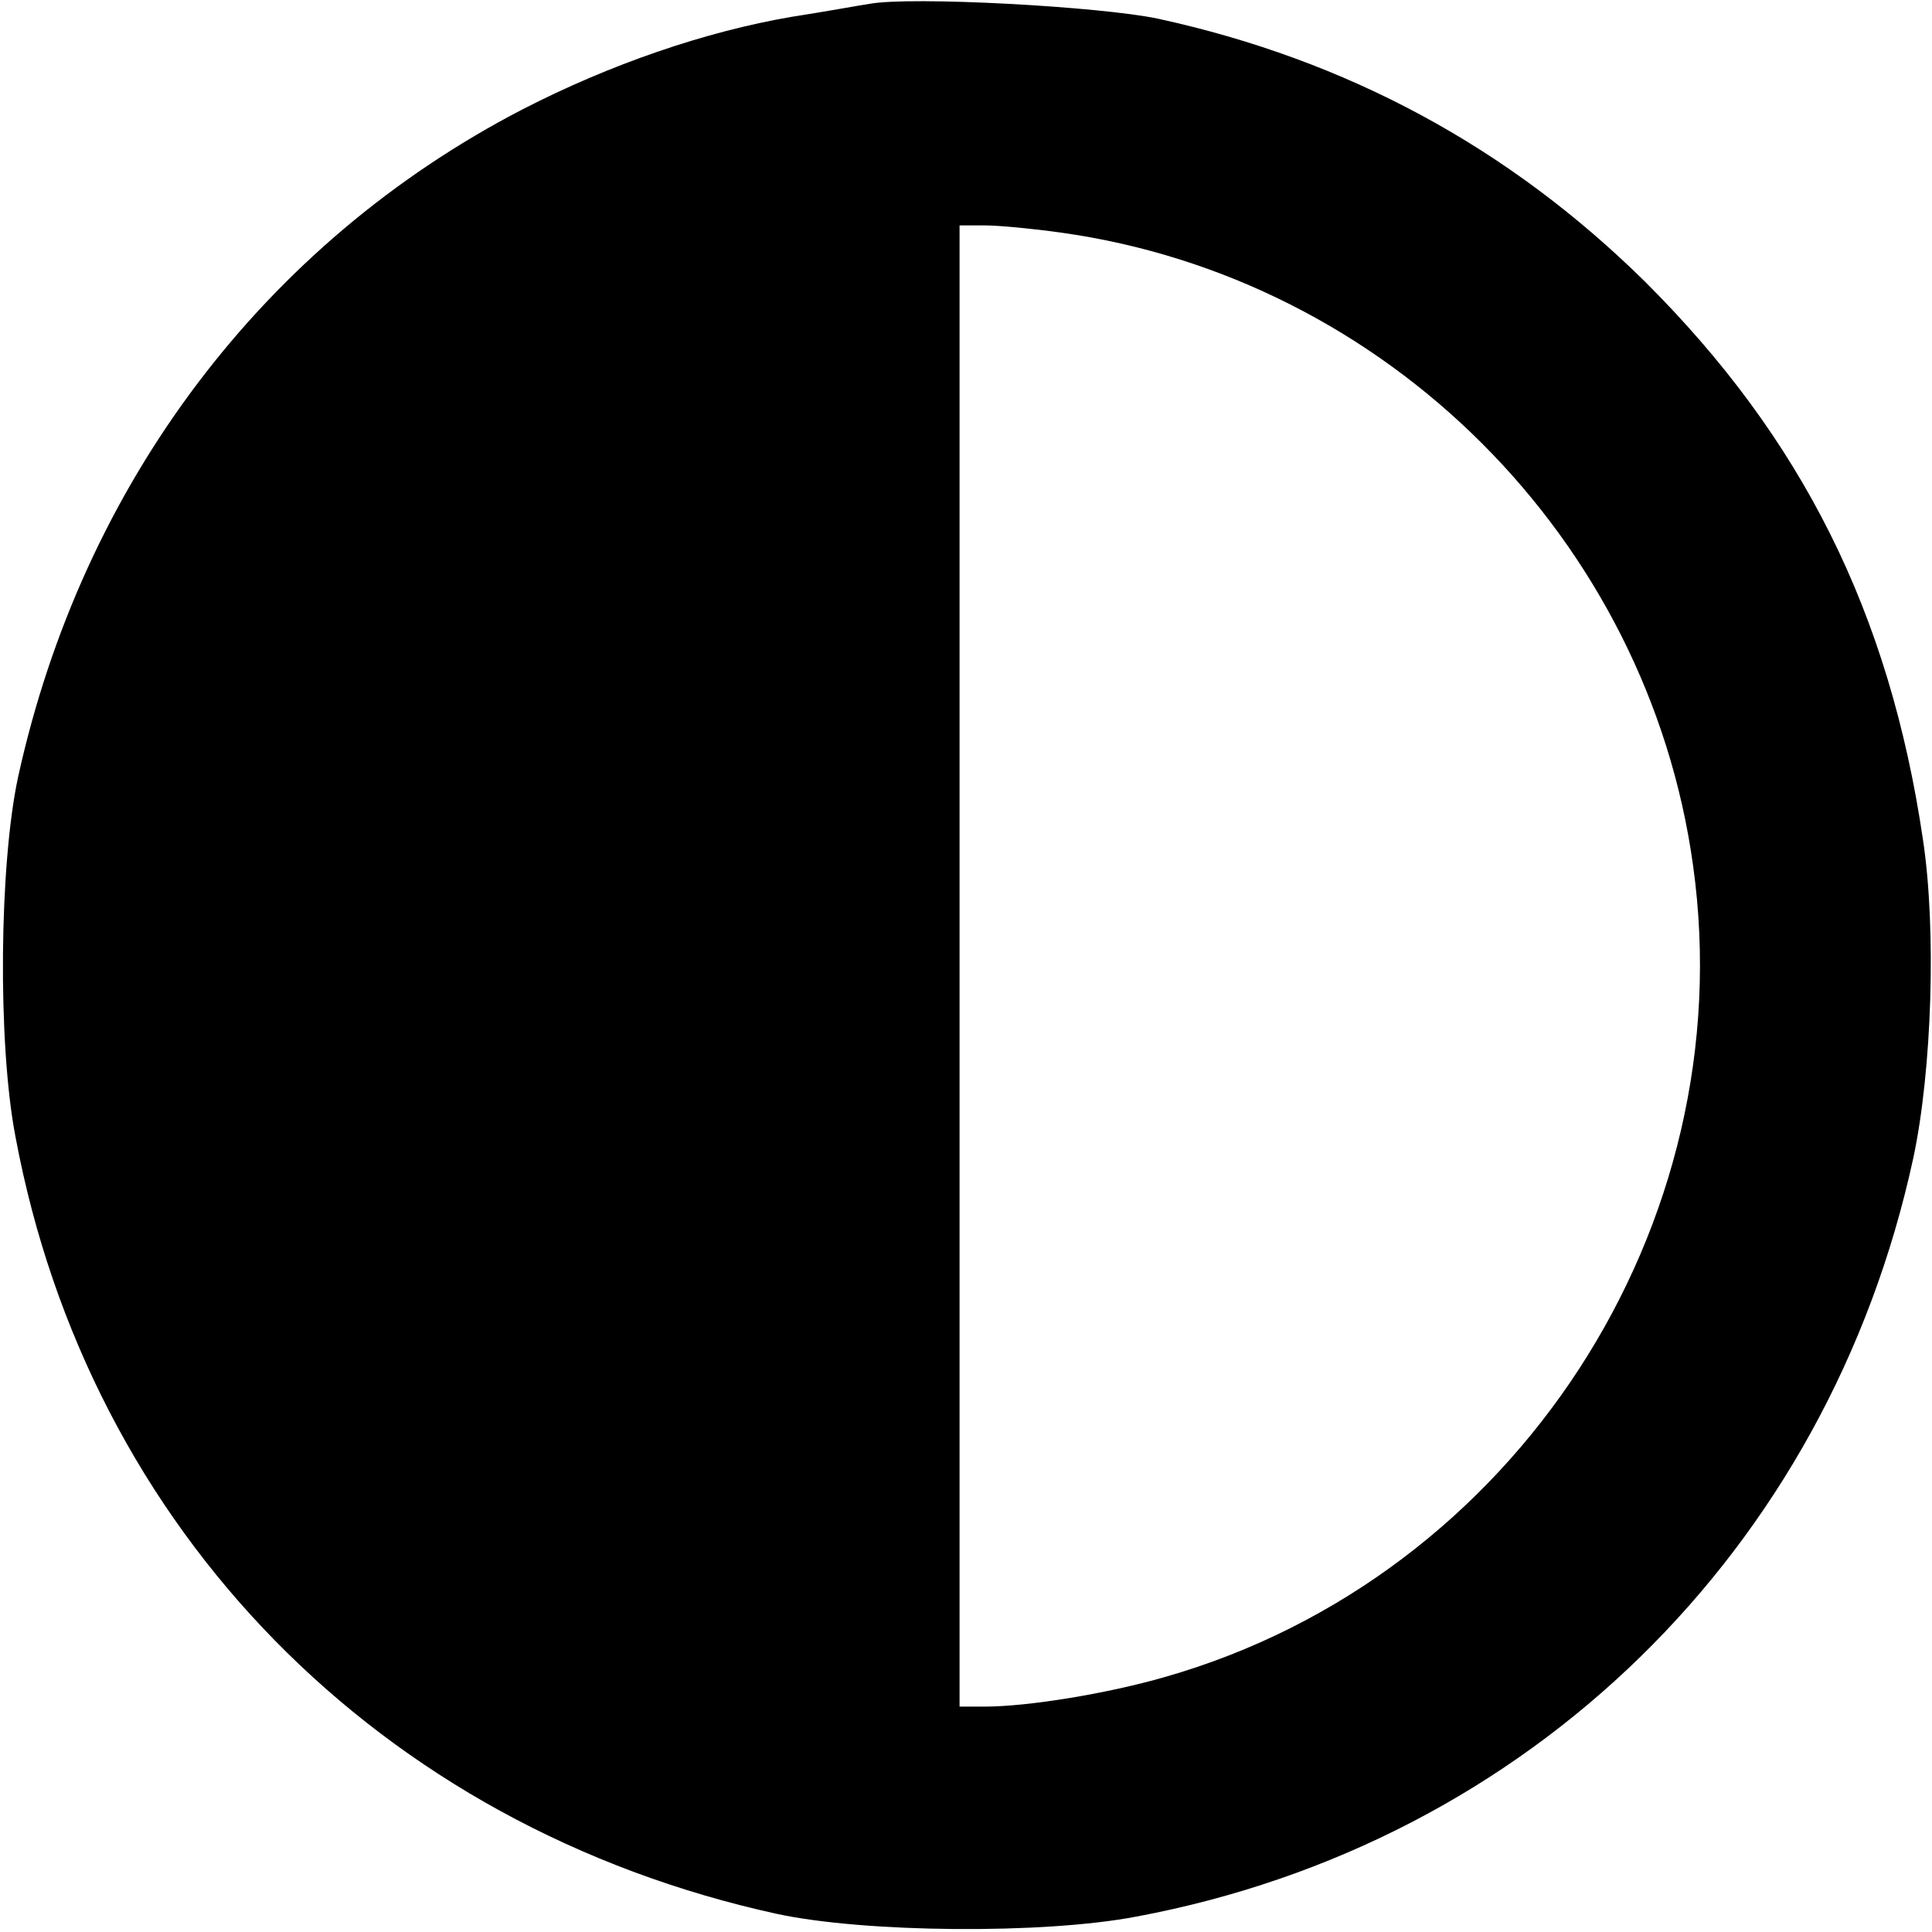
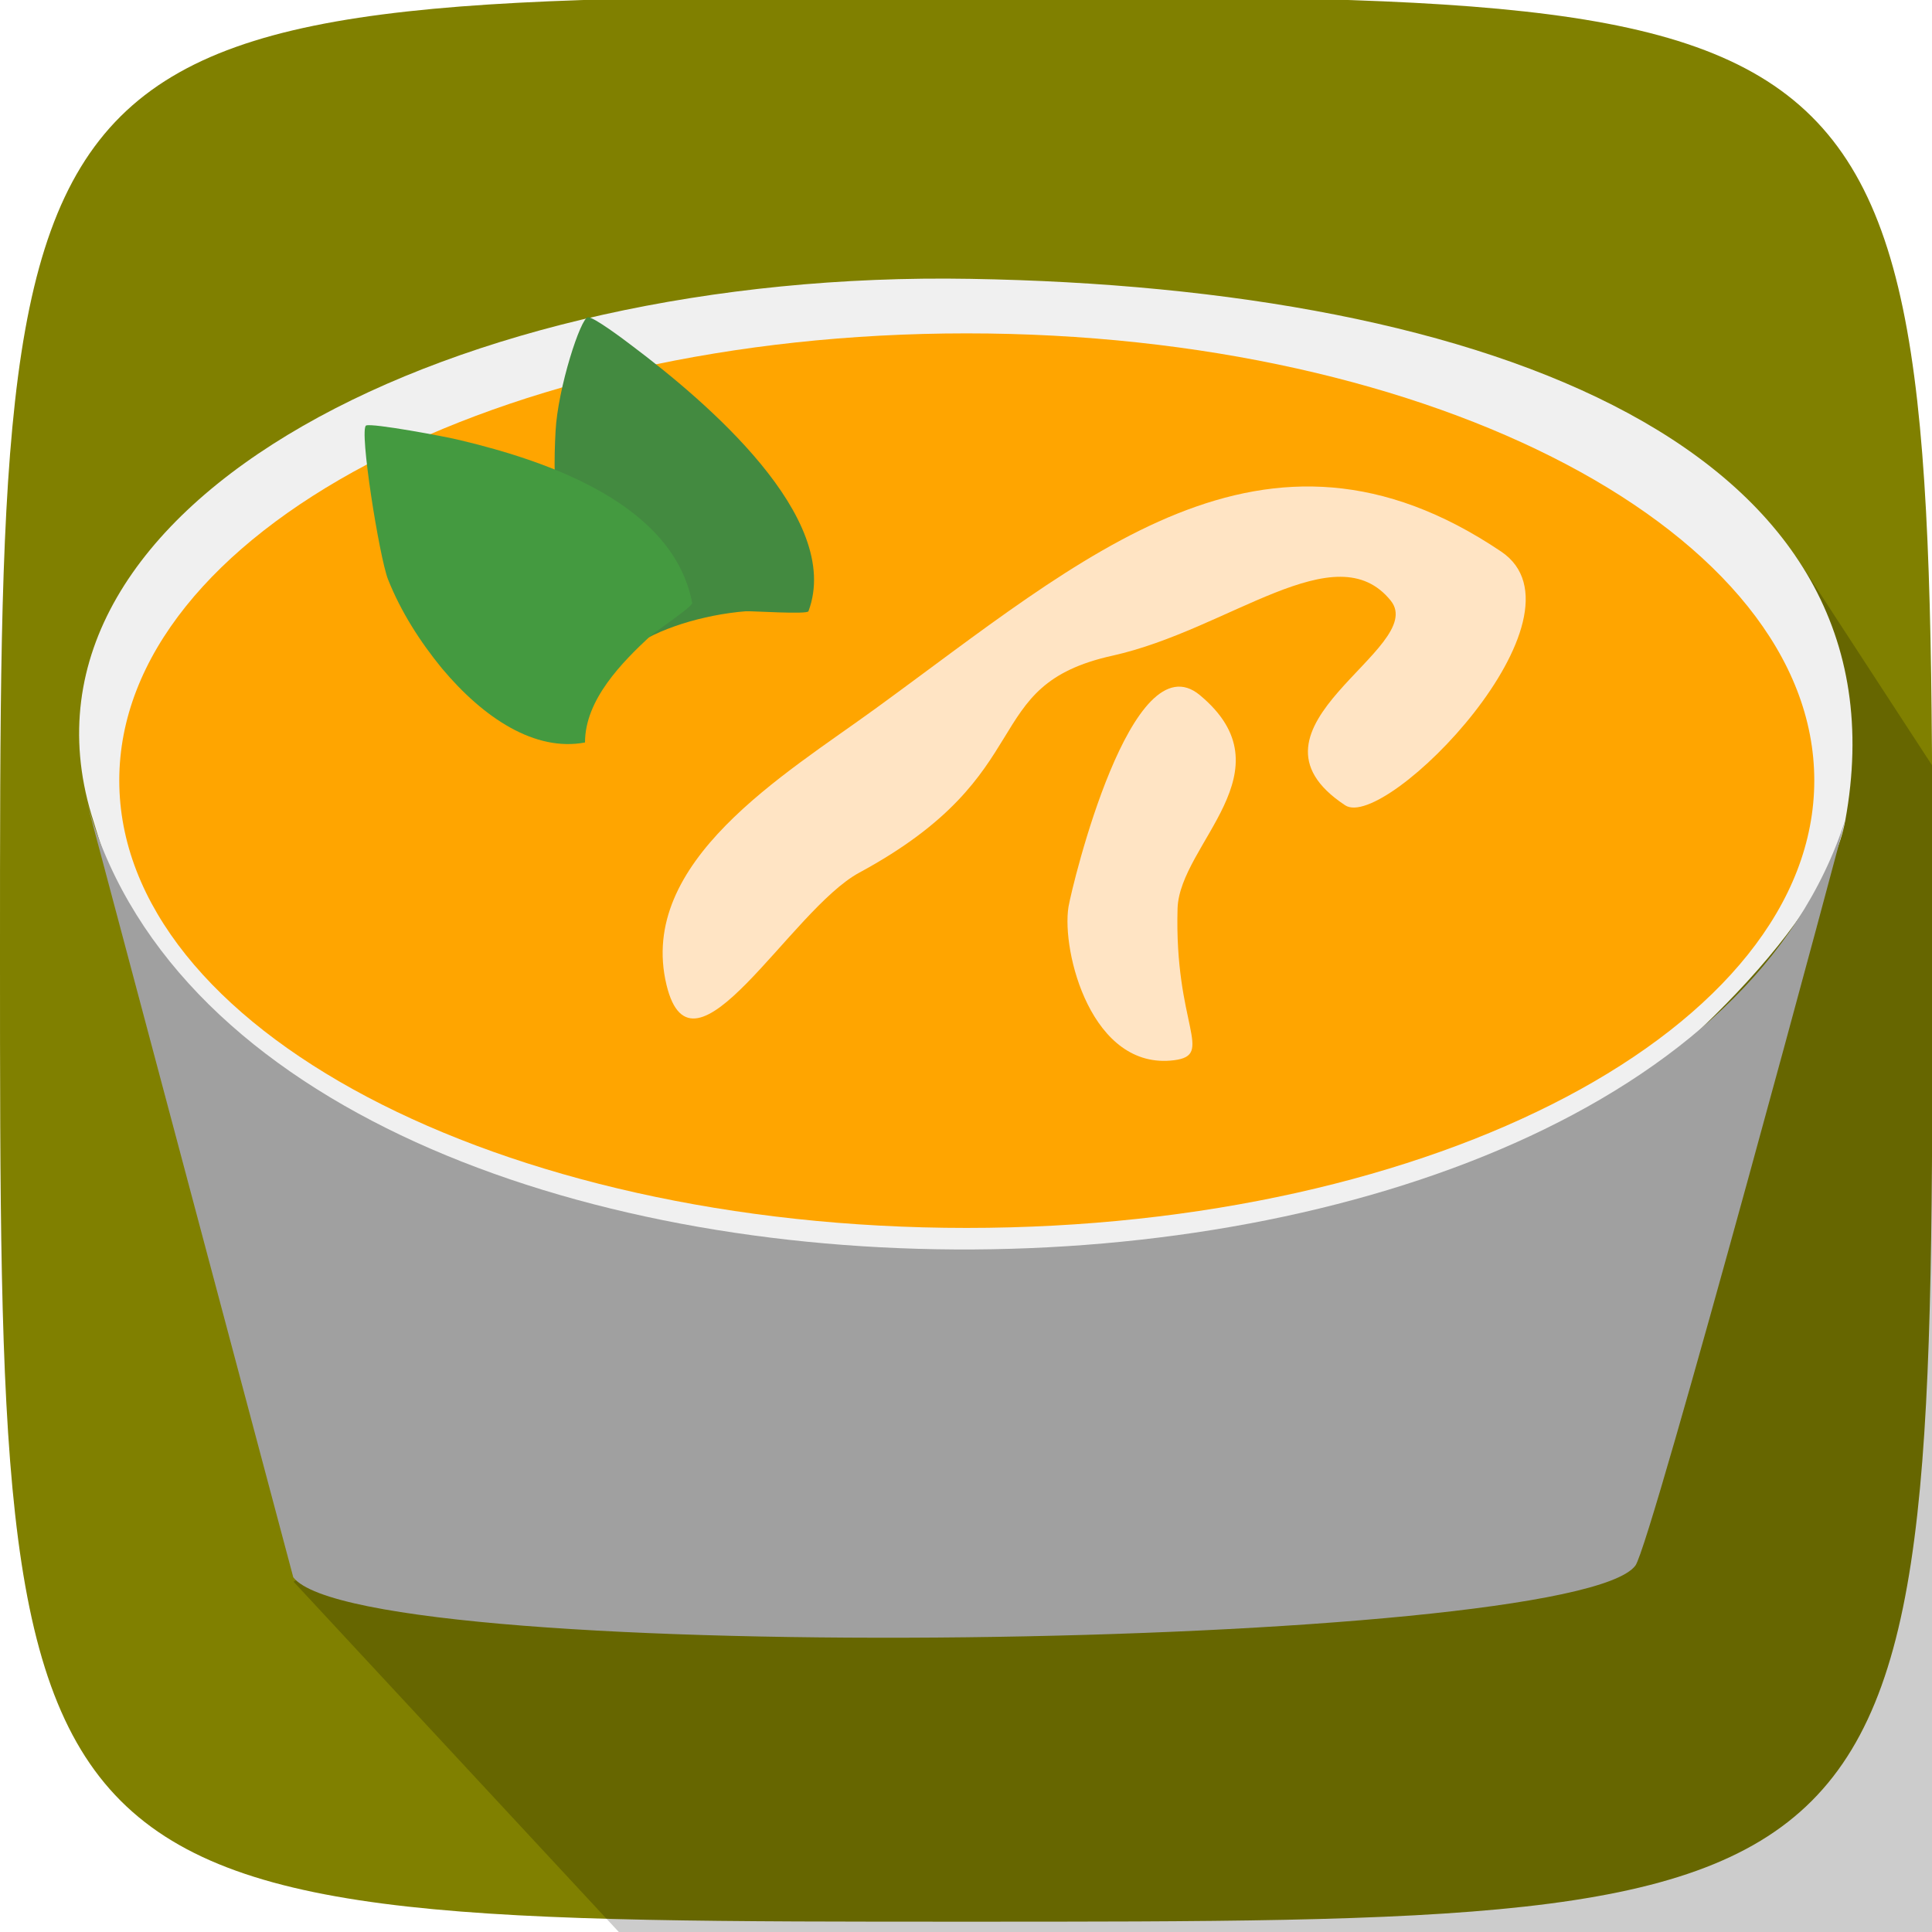
- <svg xmlns="http://www.w3.org/2000/svg" version="1.0" width="300pt" height="300pt" viewBox="0 0 300 300" preserveAspectRatio="xMidYMid meet">
-   <g transform="translate(0,300) scale(0.1,-0.1)" fill="#000000" stroke="none">
-     <path d="M1350 2994 c-14 -2 -68 -12 -120 -20 -135 -23 -283 -74 -419 -144 -401 -208 -683 -581 -783 -1037 -29 -135 -32 -412 -4 -558 114 -611 565 -1072 1183 -1207 135 -29 412 -32 558 -4 609 114 1074 568 1206 1178 29 136 36 355 15 494 -52 353 -188 624 -432 867 -211 208 -462 344 -756 408 -90 19 -384 35 -448 23z m296 -355 c507 -70 913 -476 983 -983 78 -560 -277 -1105 -820 -1260 -90 -26 -213 -46 -280 -46 l-39 0 0 1150 0 1150 39 0 c22 0 74 -5 117 -11z" />
+ <svg xmlns="http://www.w3.org/2000/svg" version="1.2" viewBox="0 0 300 300" width="300" height="300">
+   <style id="style1">
+ 		.s0 { fill: #808000 }
+ 		.s1 { opacity: .2;fill: #000000 }
+ 		.s2 { fill: #f0f0f0 }
+ 		.s3 { fill: #a0a0a0 }
+ 		.s4 { fill: #ffa500 }
+ 		.s5 { fill: #ffe4c4 }
+ 		.s6 { fill: #438a40 }
+ 		.s7 { fill: #449a40 }
+ 	</style>
+   <g id="Layer 1">
+     <path id="Tvar 8" fill-rule="evenodd" class="s0" d="M 150.091,298.398 C -2.5225214e-8,298.398 -2.5225214e-8,298.398 -2.5225214e-8,148.399 -2.5225214e-8,-0.549 -0.059,-0.549 149.974,-0.549 c 150.032,0 150.091,0 150.091,148.948 0,149.999 0,149.999 -149.974,149.999 z" style="stroke-width:0.585" />
+     <path id="Tvar 9" fill-rule="evenodd" class="s1" d="M 45.596,245.615 176.405,386.506 427.241,314.105 278.791,86.274" style="stroke-width:0.585" />
+     <path id="Tvar 3" fill-rule="evenodd" class="s2" d="M 14.183,126.445 C -0.352,77.866 70.855,41.899 150.677,43.3 c 80.701,1.343 146.457,26.275 135.85,84.137 -5.568,30.42 -87.734,88.4 -136.319,91.786 -65.932,4.554 -113.462,-17.458 -136.025,-92.779 z" style="stroke-width:0.585" />
+     <path id="Tvar 1" fill-rule="evenodd" class="s3" d="m 286.527,127.321 c 0.469,-1.343 -30.124,112.514 -32.585,115.784 -9.846,13.137 -197.621,15.94 -208.404,1.81 L 13.245,123.643 c 24.439,93.713 244.74,92.72 273.282,3.678 z" style="stroke-width:0.585" />
+     <path id="Tvar 2" fill-rule="evenodd" class="s4" d="m 150.091,190.672 c -72.731,0 -131.571,-31.062 -131.571,-69.482 0,-38.361 58.841,-69.424 131.571,-69.424 72.789,0 131.63,31.063 131.63,69.424 0,38.419 -58.841,69.482 -131.63,69.482 z" style="stroke-width:0.585" />
+     <path id="Tvar 4" fill-rule="evenodd" class="s5" d="m 215.965,93.281 c -8.557,-10.627 -25.084,4.496 -43.193,8.525 -21.157,4.671 -10.725,18.217 -39.325,33.69 -10.725,5.78 -25.904,34.157 -29.948,17.458 -4.63,-19.151 18.402,-32.697 32.351,-42.857 32.409,-23.53 60.423,-49.221 97.228,-24.465 14.886,9.984 -17.934,43.558 -24.204,39.412 -18.227,-12.028 13.011,-24.348 7.091,-31.763 z" style="stroke-width:0.585" />
+     <path id="Tvar 5" fill-rule="evenodd" class="s5" d="m 186.31,107.936 c -10.608,-8.817 -19.809,29.486 -20.395,32.873 -1.114,6.948 3.575,25.457 16.41,23.822 6.329,-0.817 0,-5.43 0.527,-23.589 0.352,-10.043 17.641,-21.312 3.458,-33.106 z" style="stroke-width:0.585" />
+     <path id="Tvar 6" fill-rule="evenodd" class="s6" d="m 97.99,100.696 c 3.927,-3.036 11.252,-5.255 17.816,-5.78 0.879,-0.058 9.553,0.525 9.729,0 5.45,-14.539 -16.058,-32.697 -27.311,-41.164 -1.524,-1.168 -5.978,-4.496 -6.916,-4.496 -1.114,0 -4.689,10.977 -5.04,17.692 -0.234,4.321 -0.293,9.459 0.586,13.955 1.758,8.583 5.275,14.48 11.135,19.794 z" style="stroke-width:0.585" />
+     <path id="Tvar 7" fill-rule="evenodd" class="s7" d="m 90.84,115.293 c 0,-6.656 5.743,-12.437 10.198,-16.582 0.586,-0.525 6.564,-4.554 6.447,-5.08 C 104.554,78.275 85.155,71.619 71.441,68.349 69.39,67.823 57.786,65.663 56.848,66.072 c -1.114,0.584 2.051,20.436 3.399,23.881 1.993,5.021 4.982,9.692 8.381,13.838 6.505,7.766 14.476,12.962 22.212,11.502 z" style="stroke-width:0.585" />
  </g>
</svg>
